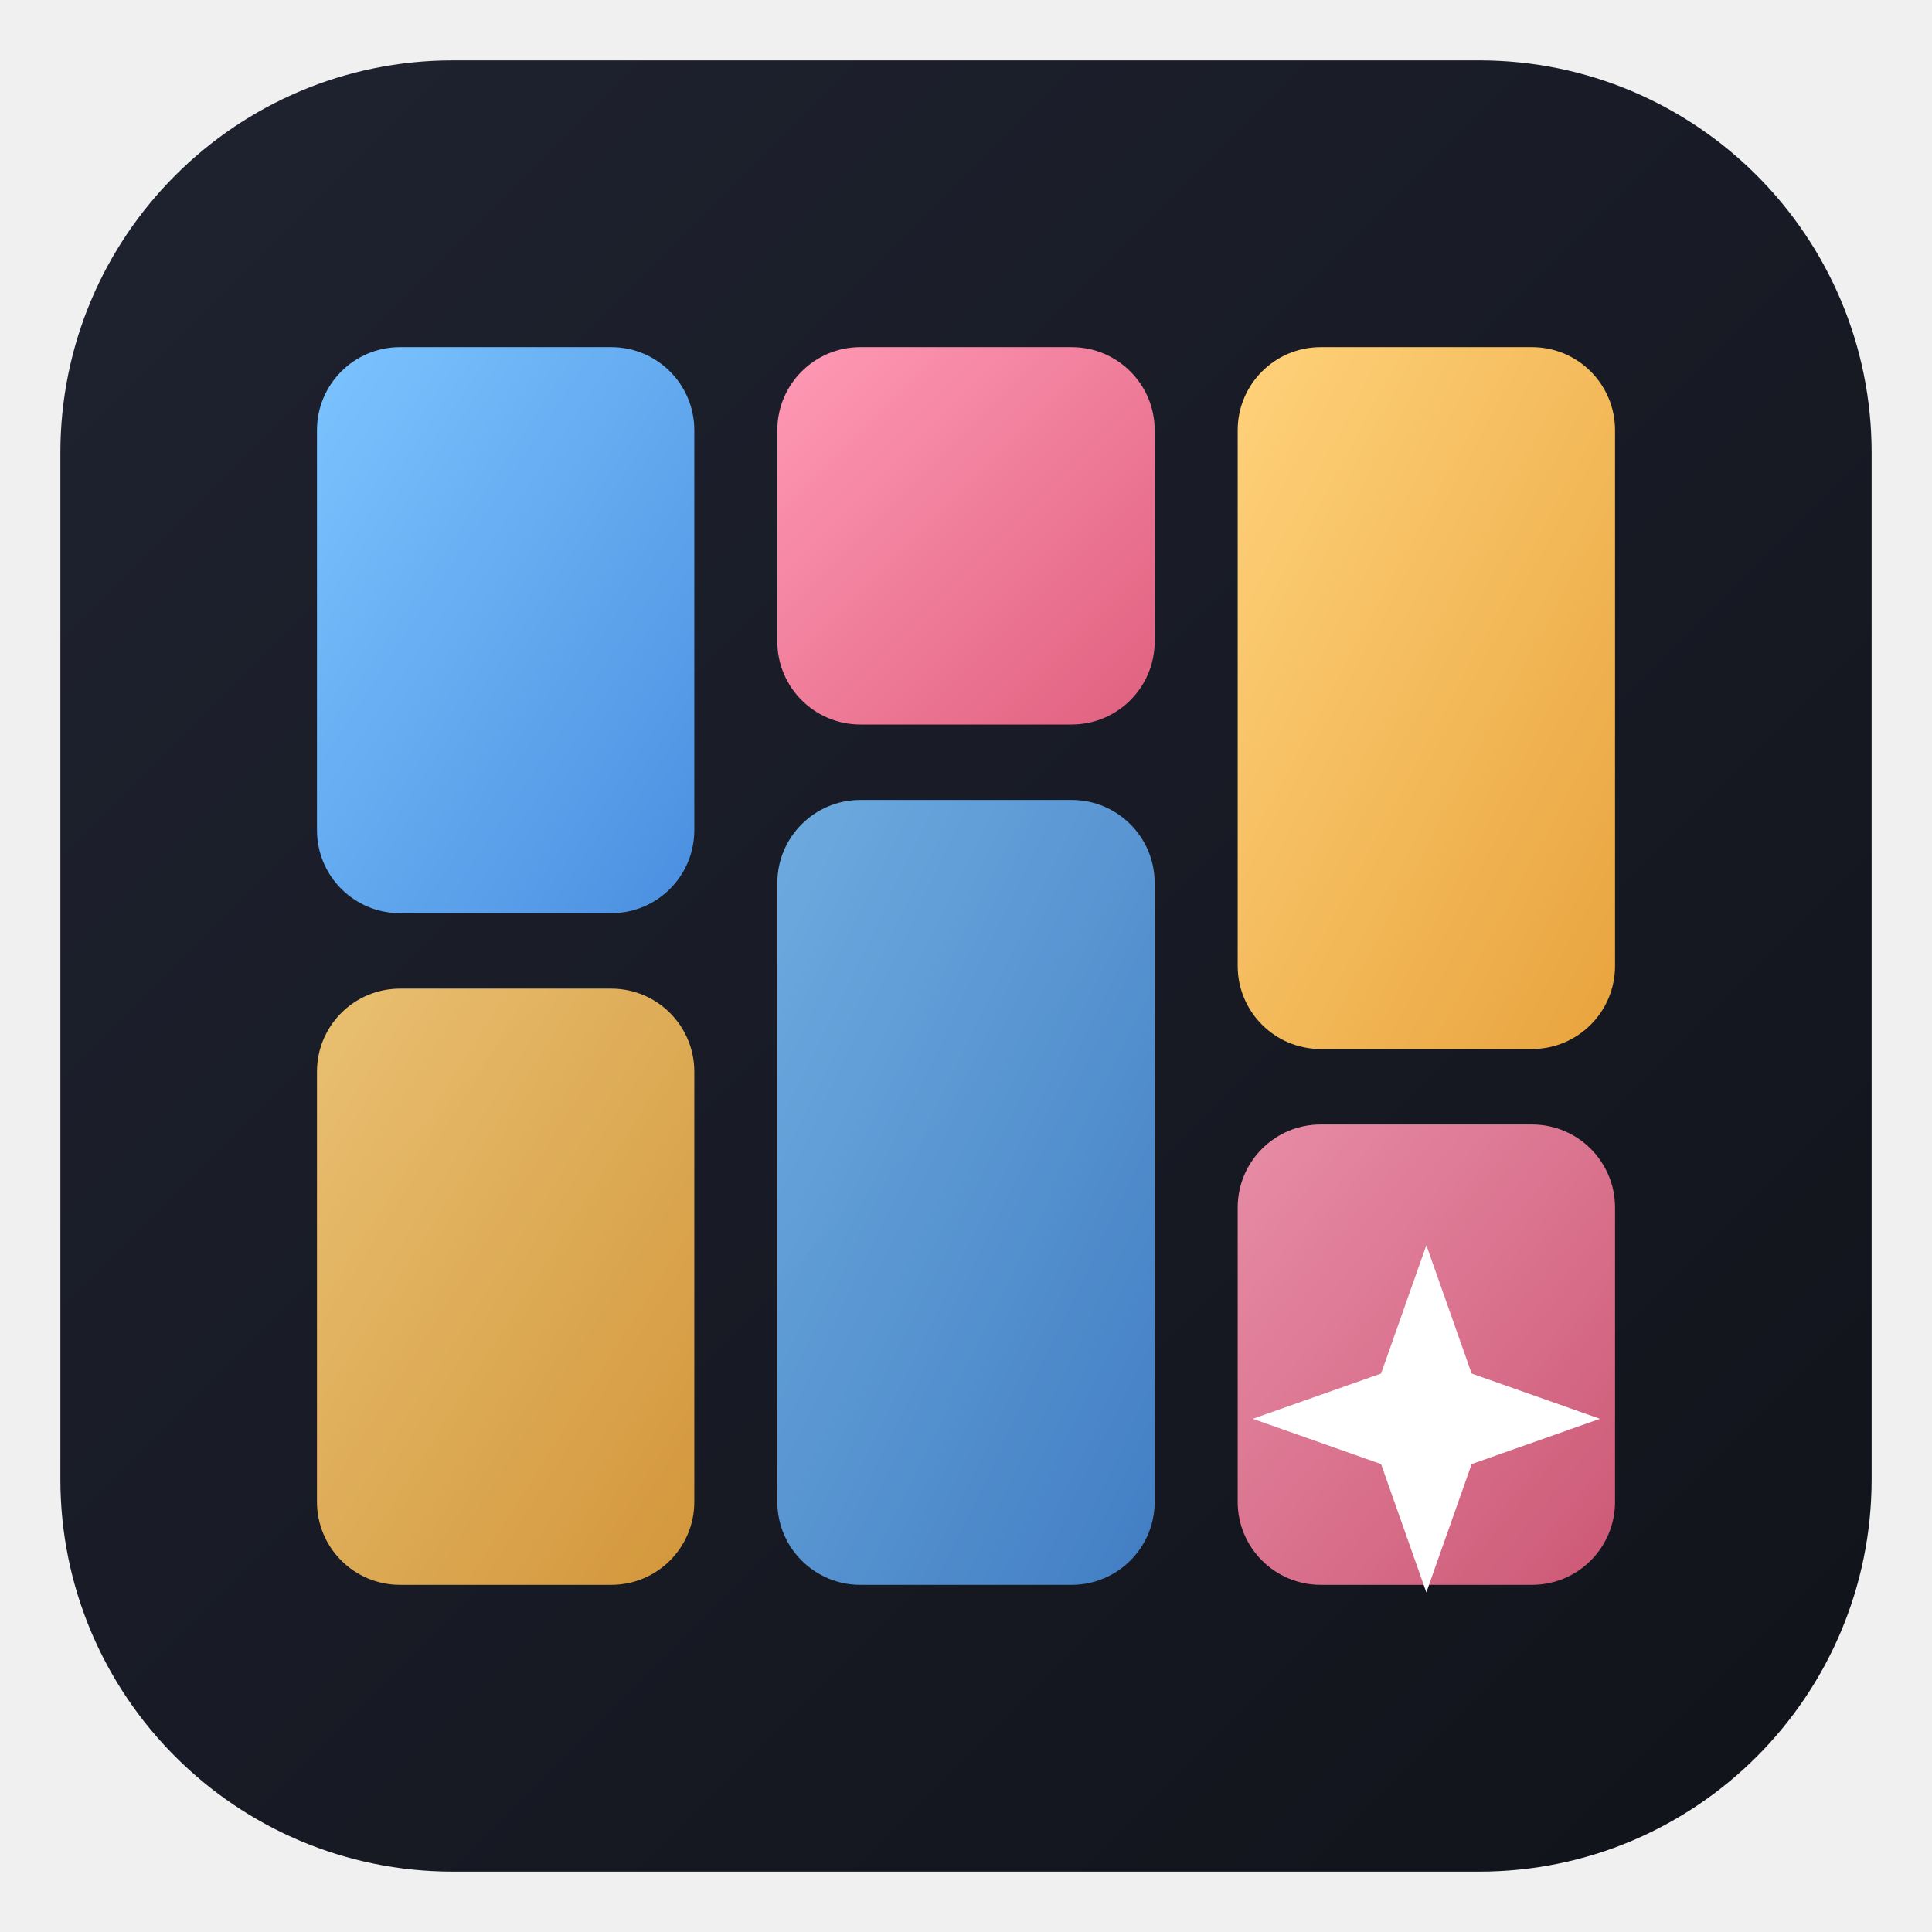
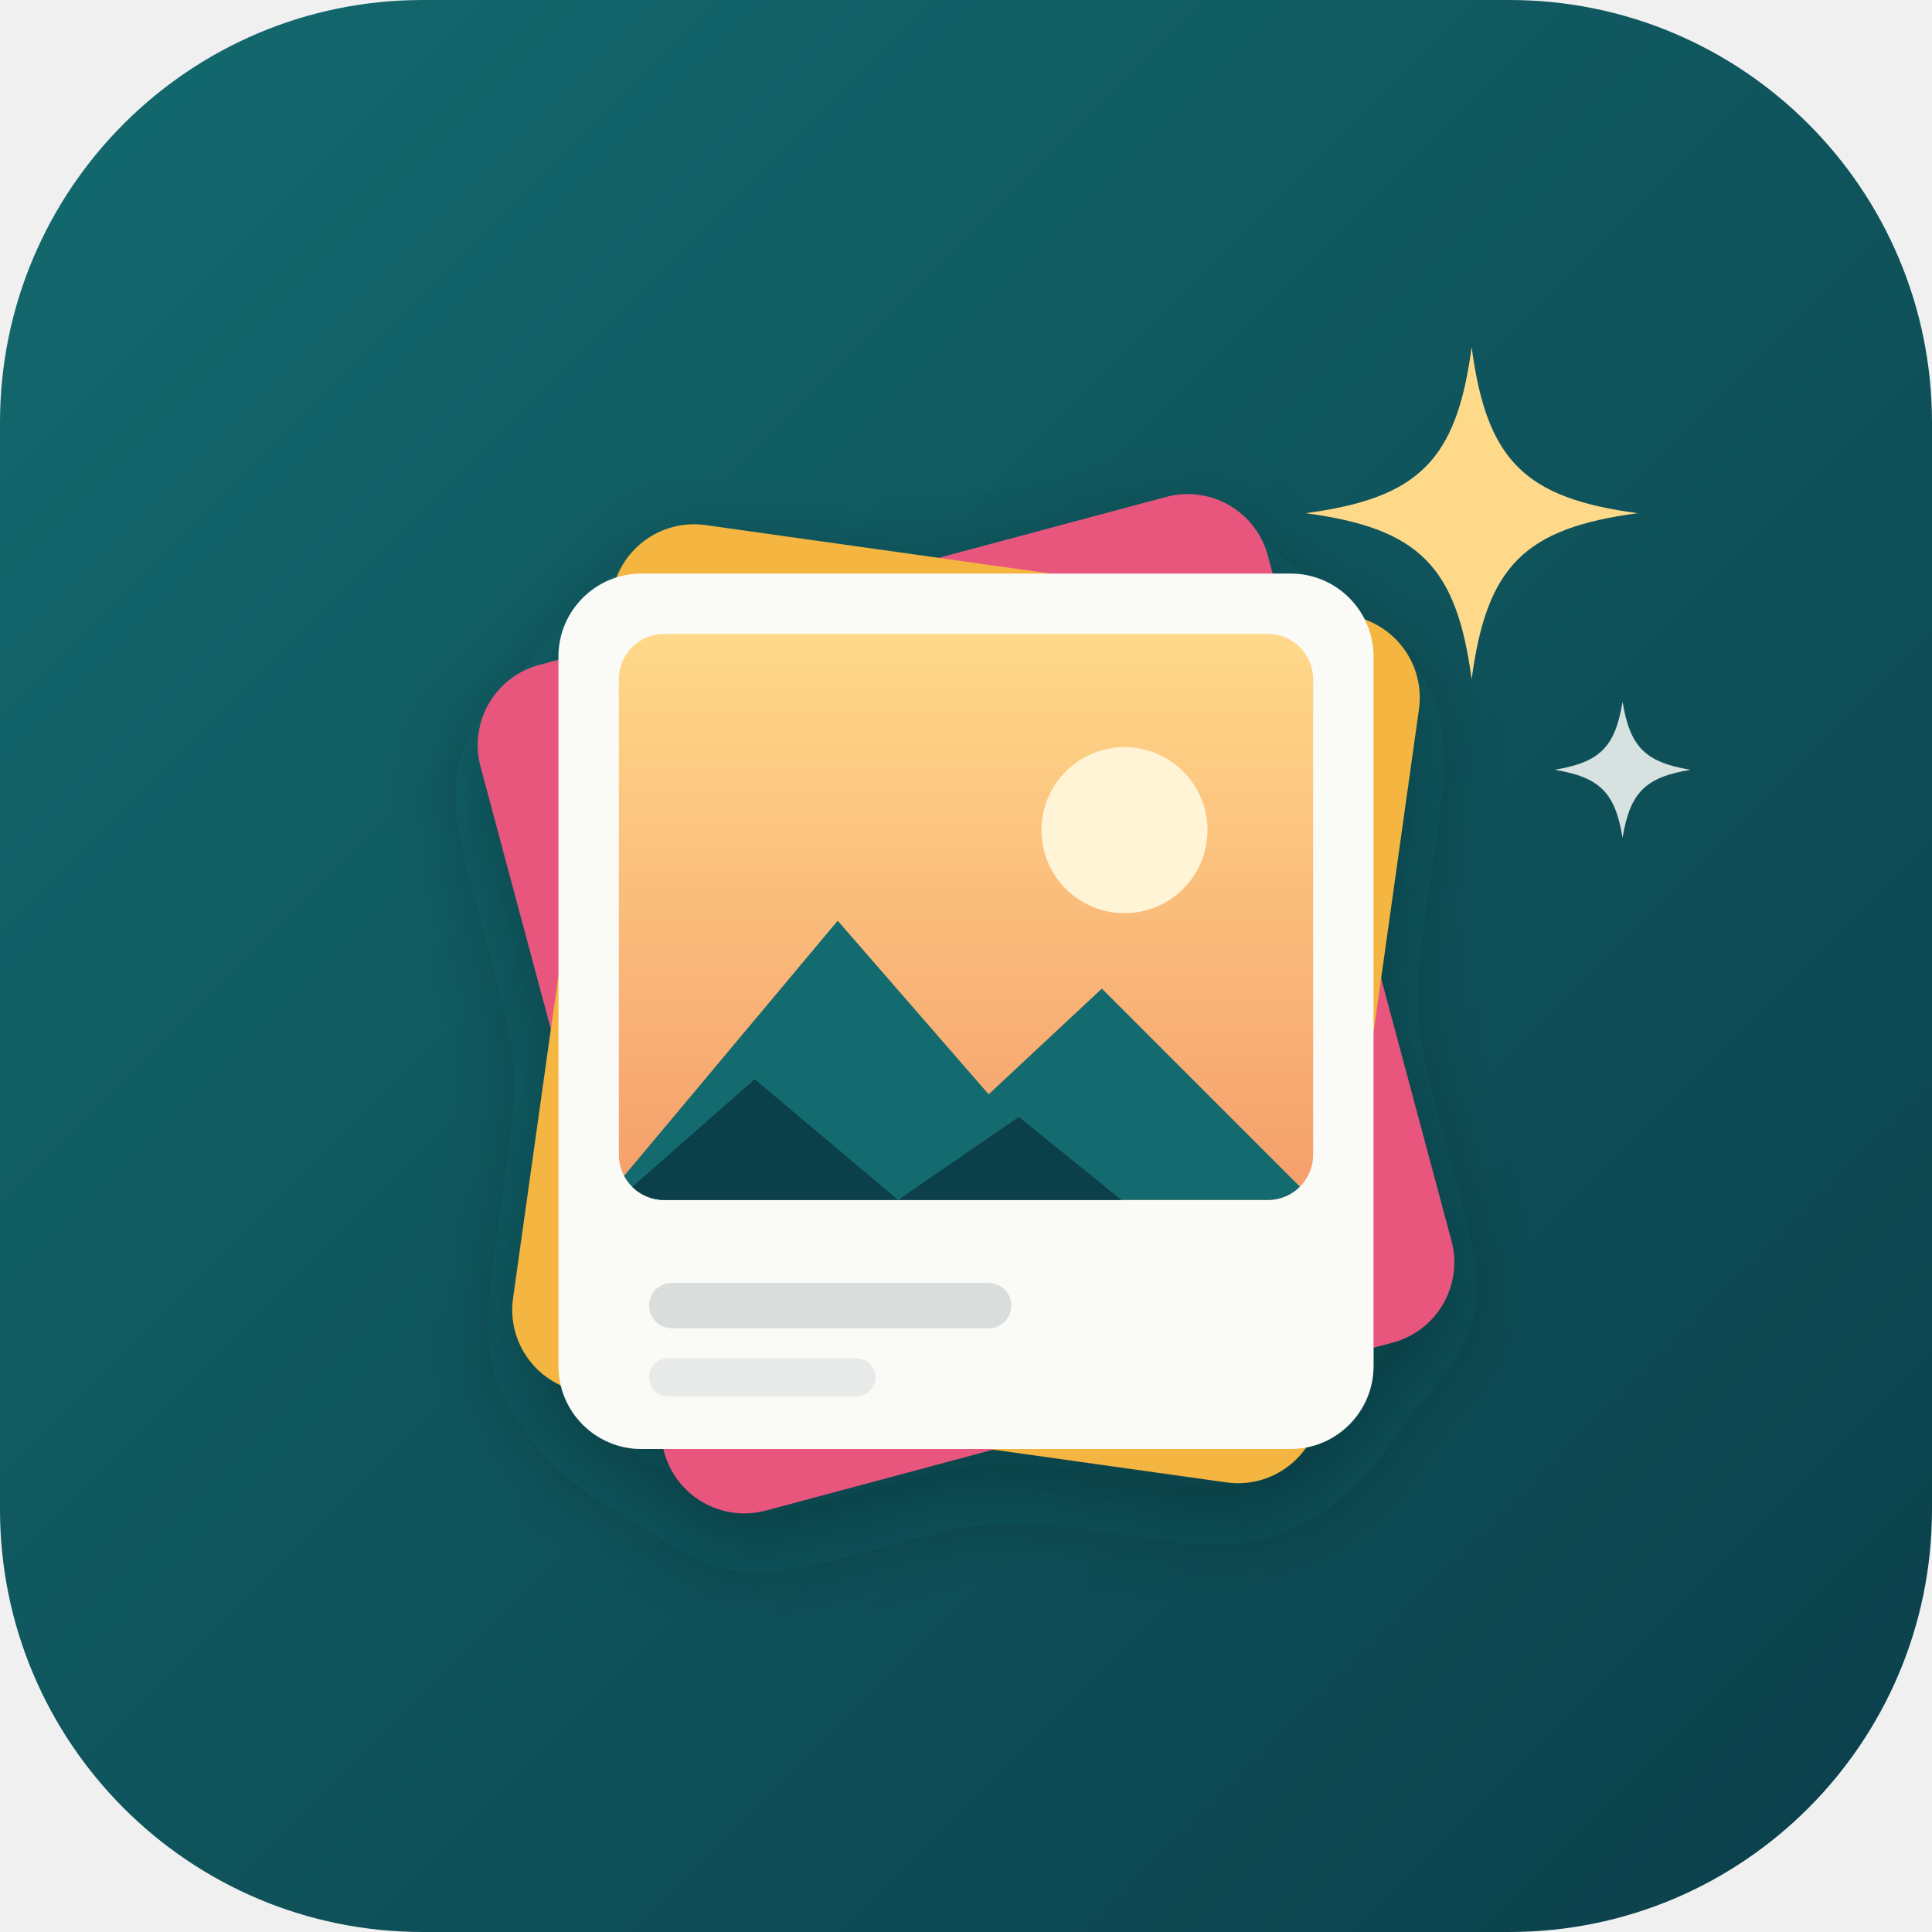
- <svg xmlns="http://www.w3.org/2000/svg" viewBox="0 0 512 512">
+ <svg xmlns="http://www.w3.org/2000/svg" viewBox="0 0 512 512" width="512" height="512" role="img" aria-labelledby="title">
  <defs>
    <linearGradient id="bg" x1="0" y1="0" x2="1" y2="1">
-       <stop offset="0" stop-color="#1f2330" />
-       <stop offset="1" stop-color="#11131a" />
+       <stop offset="0" stop-color="#136A6F" />
+       <stop offset="1" stop-color="#0B3F4A" />
    </linearGradient>
-     <linearGradient id="a" x1="0" y1="0" x2="1" y2="1">
-       <stop offset="0" stop-color="#7cc4ff" />
-       <stop offset="1" stop-color="#4a8fe0" />
+     <linearGradient id="sky" x1="0" y1="0" x2="0" y2="1">
+       <stop offset="0" stop-color="#FFD98A" />
+       <stop offset="1" stop-color="#F59E6B" />
    </linearGradient>
-     <linearGradient id="b" x1="0" y1="0" x2="1" y2="1">
-       <stop offset="0" stop-color="#ff9ab5" />
-       <stop offset="1" stop-color="#e0607f" />
-     </linearGradient>
-     <linearGradient id="c" x1="0" y1="0" x2="1" y2="1">
-       <stop offset="0" stop-color="#ffd27a" />
-       <stop offset="1" stop-color="#e8a33d" />
-     </linearGradient>
+     <clipPath id="photo">
+       <rect x="164" y="168" width="184" height="150" rx="12" />
+     </clipPath>
+     <filter id="shadow" x="-20%" y="-20%" width="140%" height="140%">
+       <feDropShadow dx="0" dy="10" stdDeviation="12" flood-color="#04262D" flood-opacity="0.35" />
+     </filter>
  </defs>
-   <rect x="16" y="16" width="480" height="480" rx="104" fill="url(#bg)" />
-   <rect x="84" y="92" width="100" height="150" rx="22" fill="url(#a)" />
-   <rect x="84" y="262" width="100" height="158" rx="22" fill="url(#c)" opacity="0.9" />
-   <rect x="206" y="92" width="100" height="100" rx="22" fill="url(#b)" />
-   <rect x="206" y="212" width="100" height="208" rx="22" fill="url(#a)" opacity="0.85" />
-   <rect x="328" y="92" width="100" height="186" rx="22" fill="url(#c)" />
-   <rect x="328" y="298" width="100" height="122" rx="22" fill="url(#b)" opacity="0.9" />
-   <path d="M378 330 L390 364 L424 376 L390 388 L378 422 L366 388 L332 376 L366 364 Z" fill="#ffffff" />
+   <rect width="512" height="512" rx="112" fill="url(#bg)" />
+   <g filter="url(#shadow)">
+     <rect x="148" y="150" width="216" height="232" rx="22" fill="#E8577E" transform="rotate(-15 256 266)" />
+     <rect x="148" y="150" width="216" height="232" rx="22" fill="#F4B63F" transform="rotate(8 256 266)" />
+     <rect x="148" y="152" width="216" height="232" rx="22" fill="#FAFAF7" />
+   </g>
+   <g clip-path="url(#photo)">
+     <rect x="164" y="168" width="184" height="150" fill="url(#sky)" />
+     <circle cx="298" cy="220" r="22" fill="#FFF4D6" />
+     <path d="M150 330 L222 244 L262 290 L292 262 L360 330 Z" fill="#136A6F" />
+     <path d="M150 330 L200 286 L238 318 L270 296 L312 330 Z" fill="#0B3F4A" />
+   </g>
+   <rect x="172" y="340" width="96" height="12" rx="6" fill="#D9DEDC" />
+   <rect x="172" y="360" width="60" height="10" rx="5" fill="#E7EAE8" />
+   <path d="M390 92 C394 122 404 132 434 136 C404 140 394 150 390 180 C386 150 376 140 346 136 C376 132 386 122 390 92 Z" fill="#FFD98A" />
+   <path d="M430 186 C432 198 436 202 448 204 C436 206 432 210 430 222 C428 210 424 206 412 204 C424 202 428 198 430 186 Z" fill="#FAFAF7" opacity="0.85" />
</svg>
